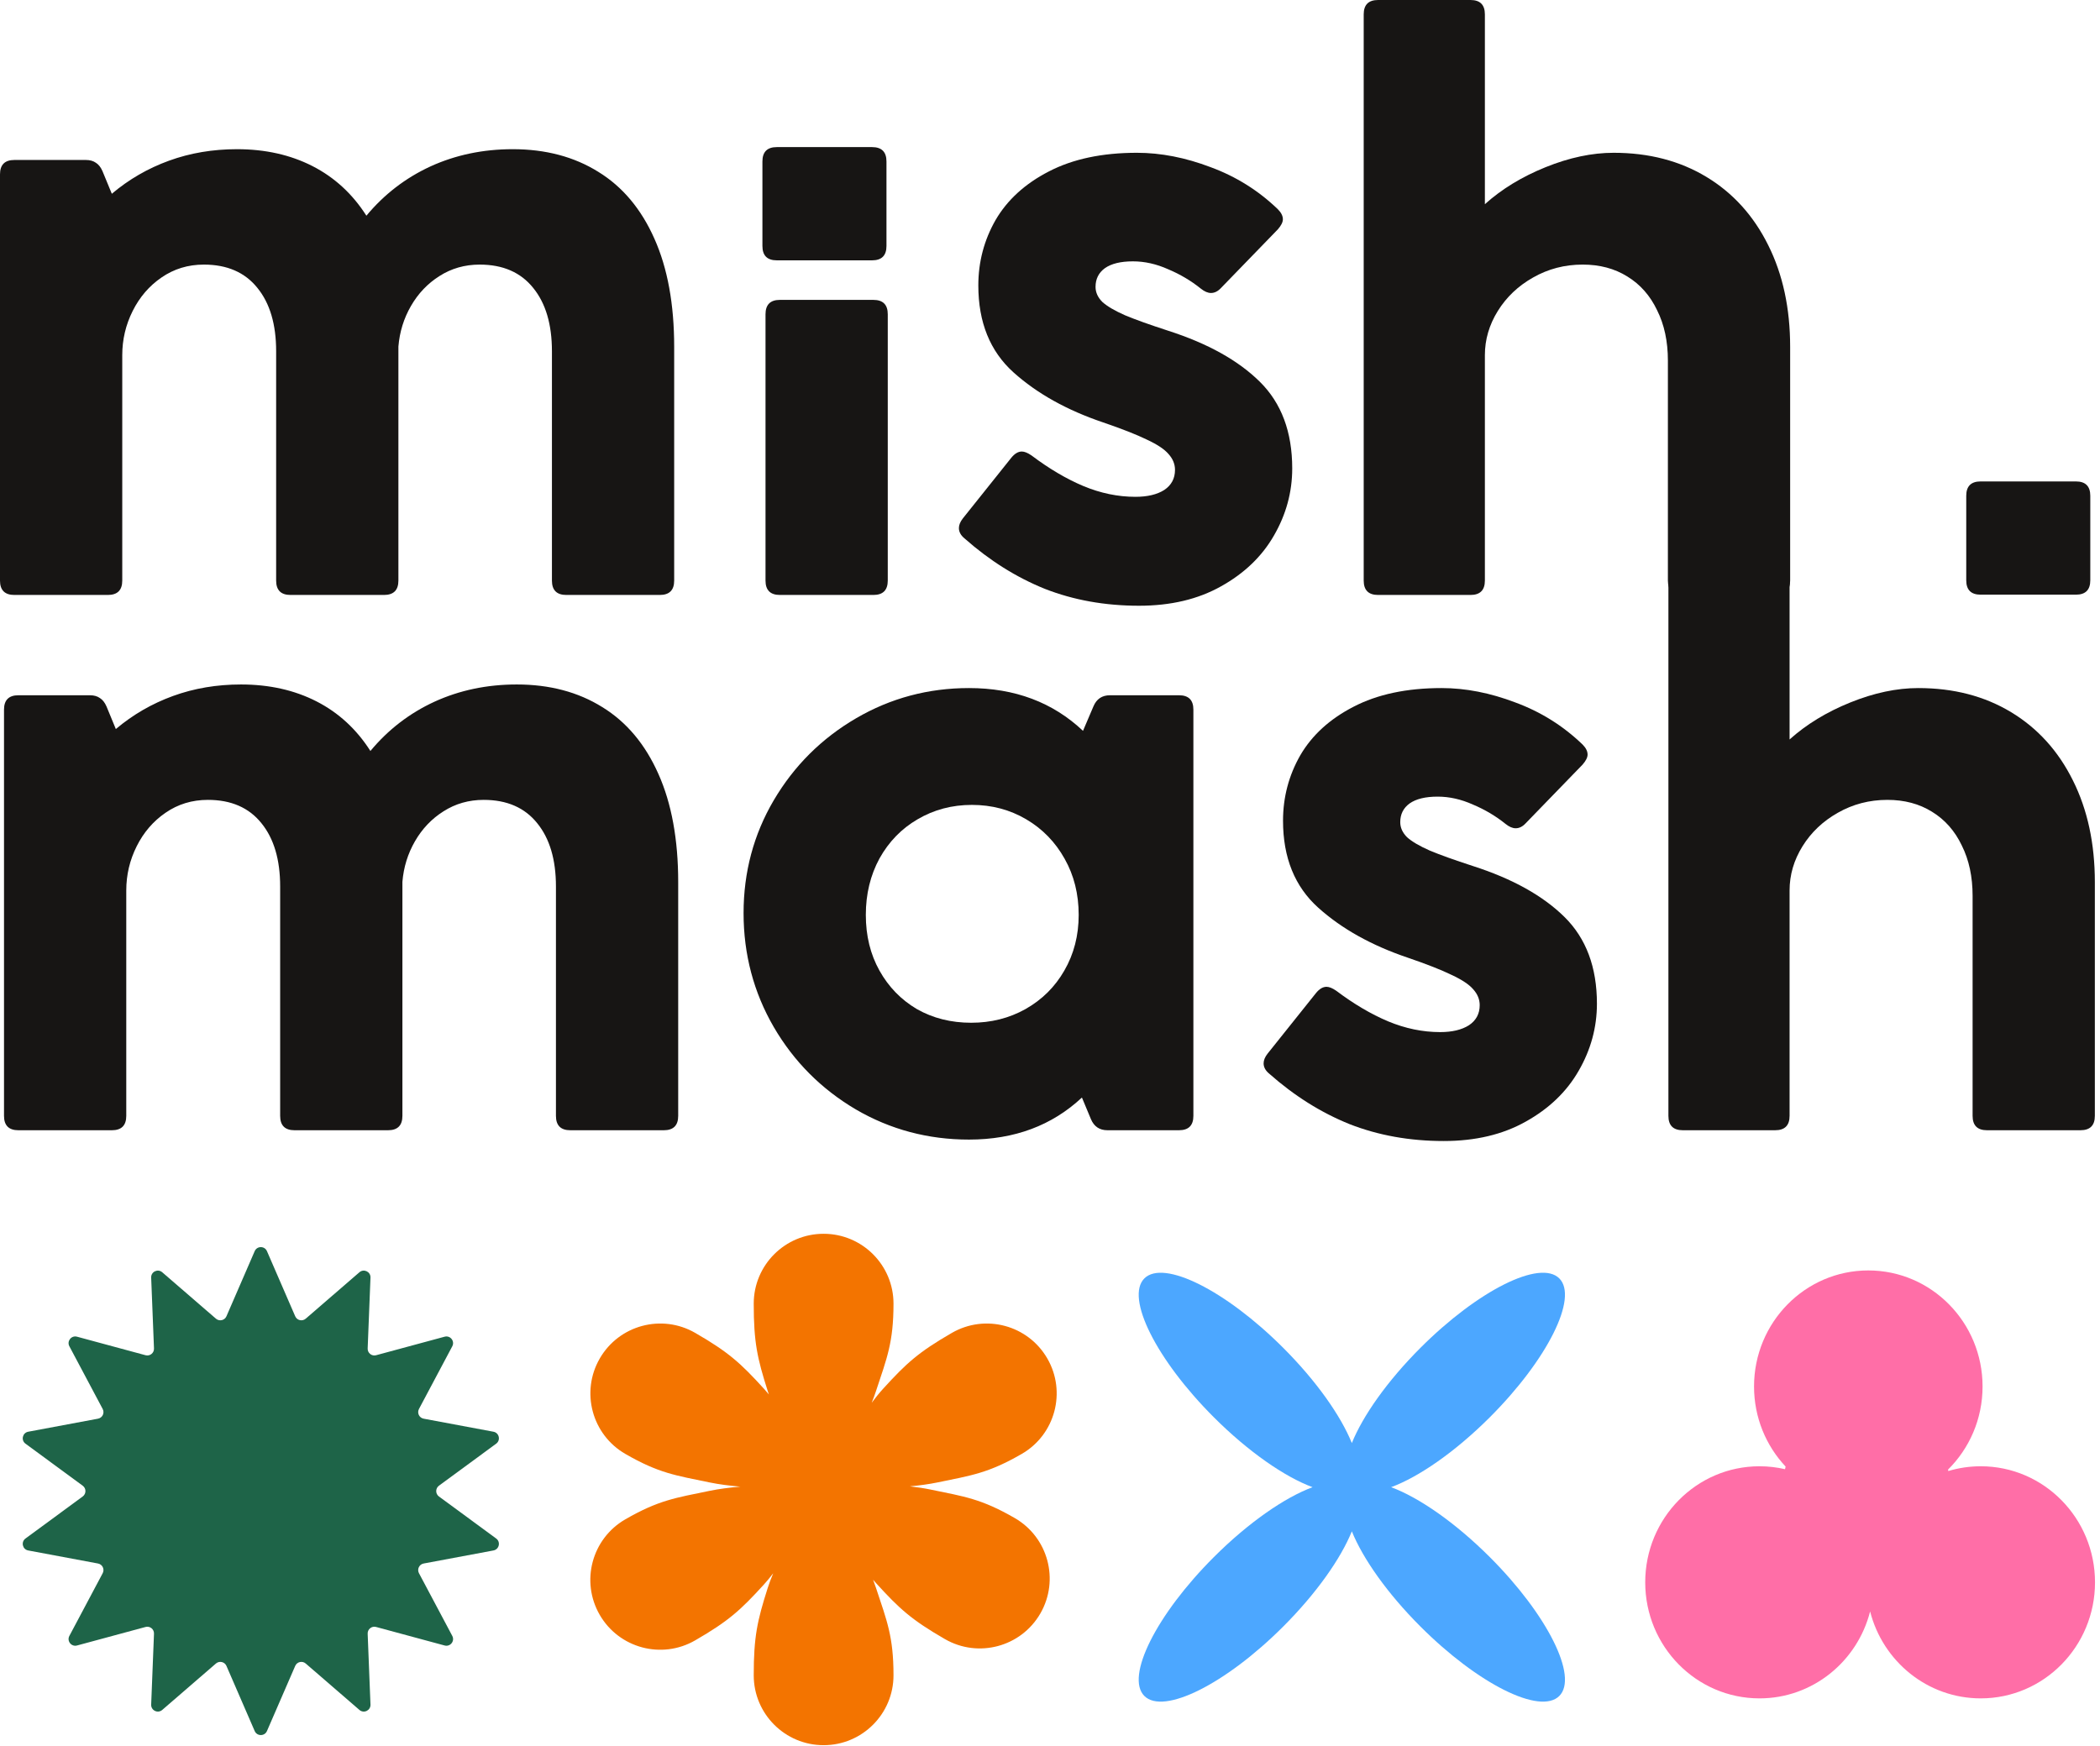
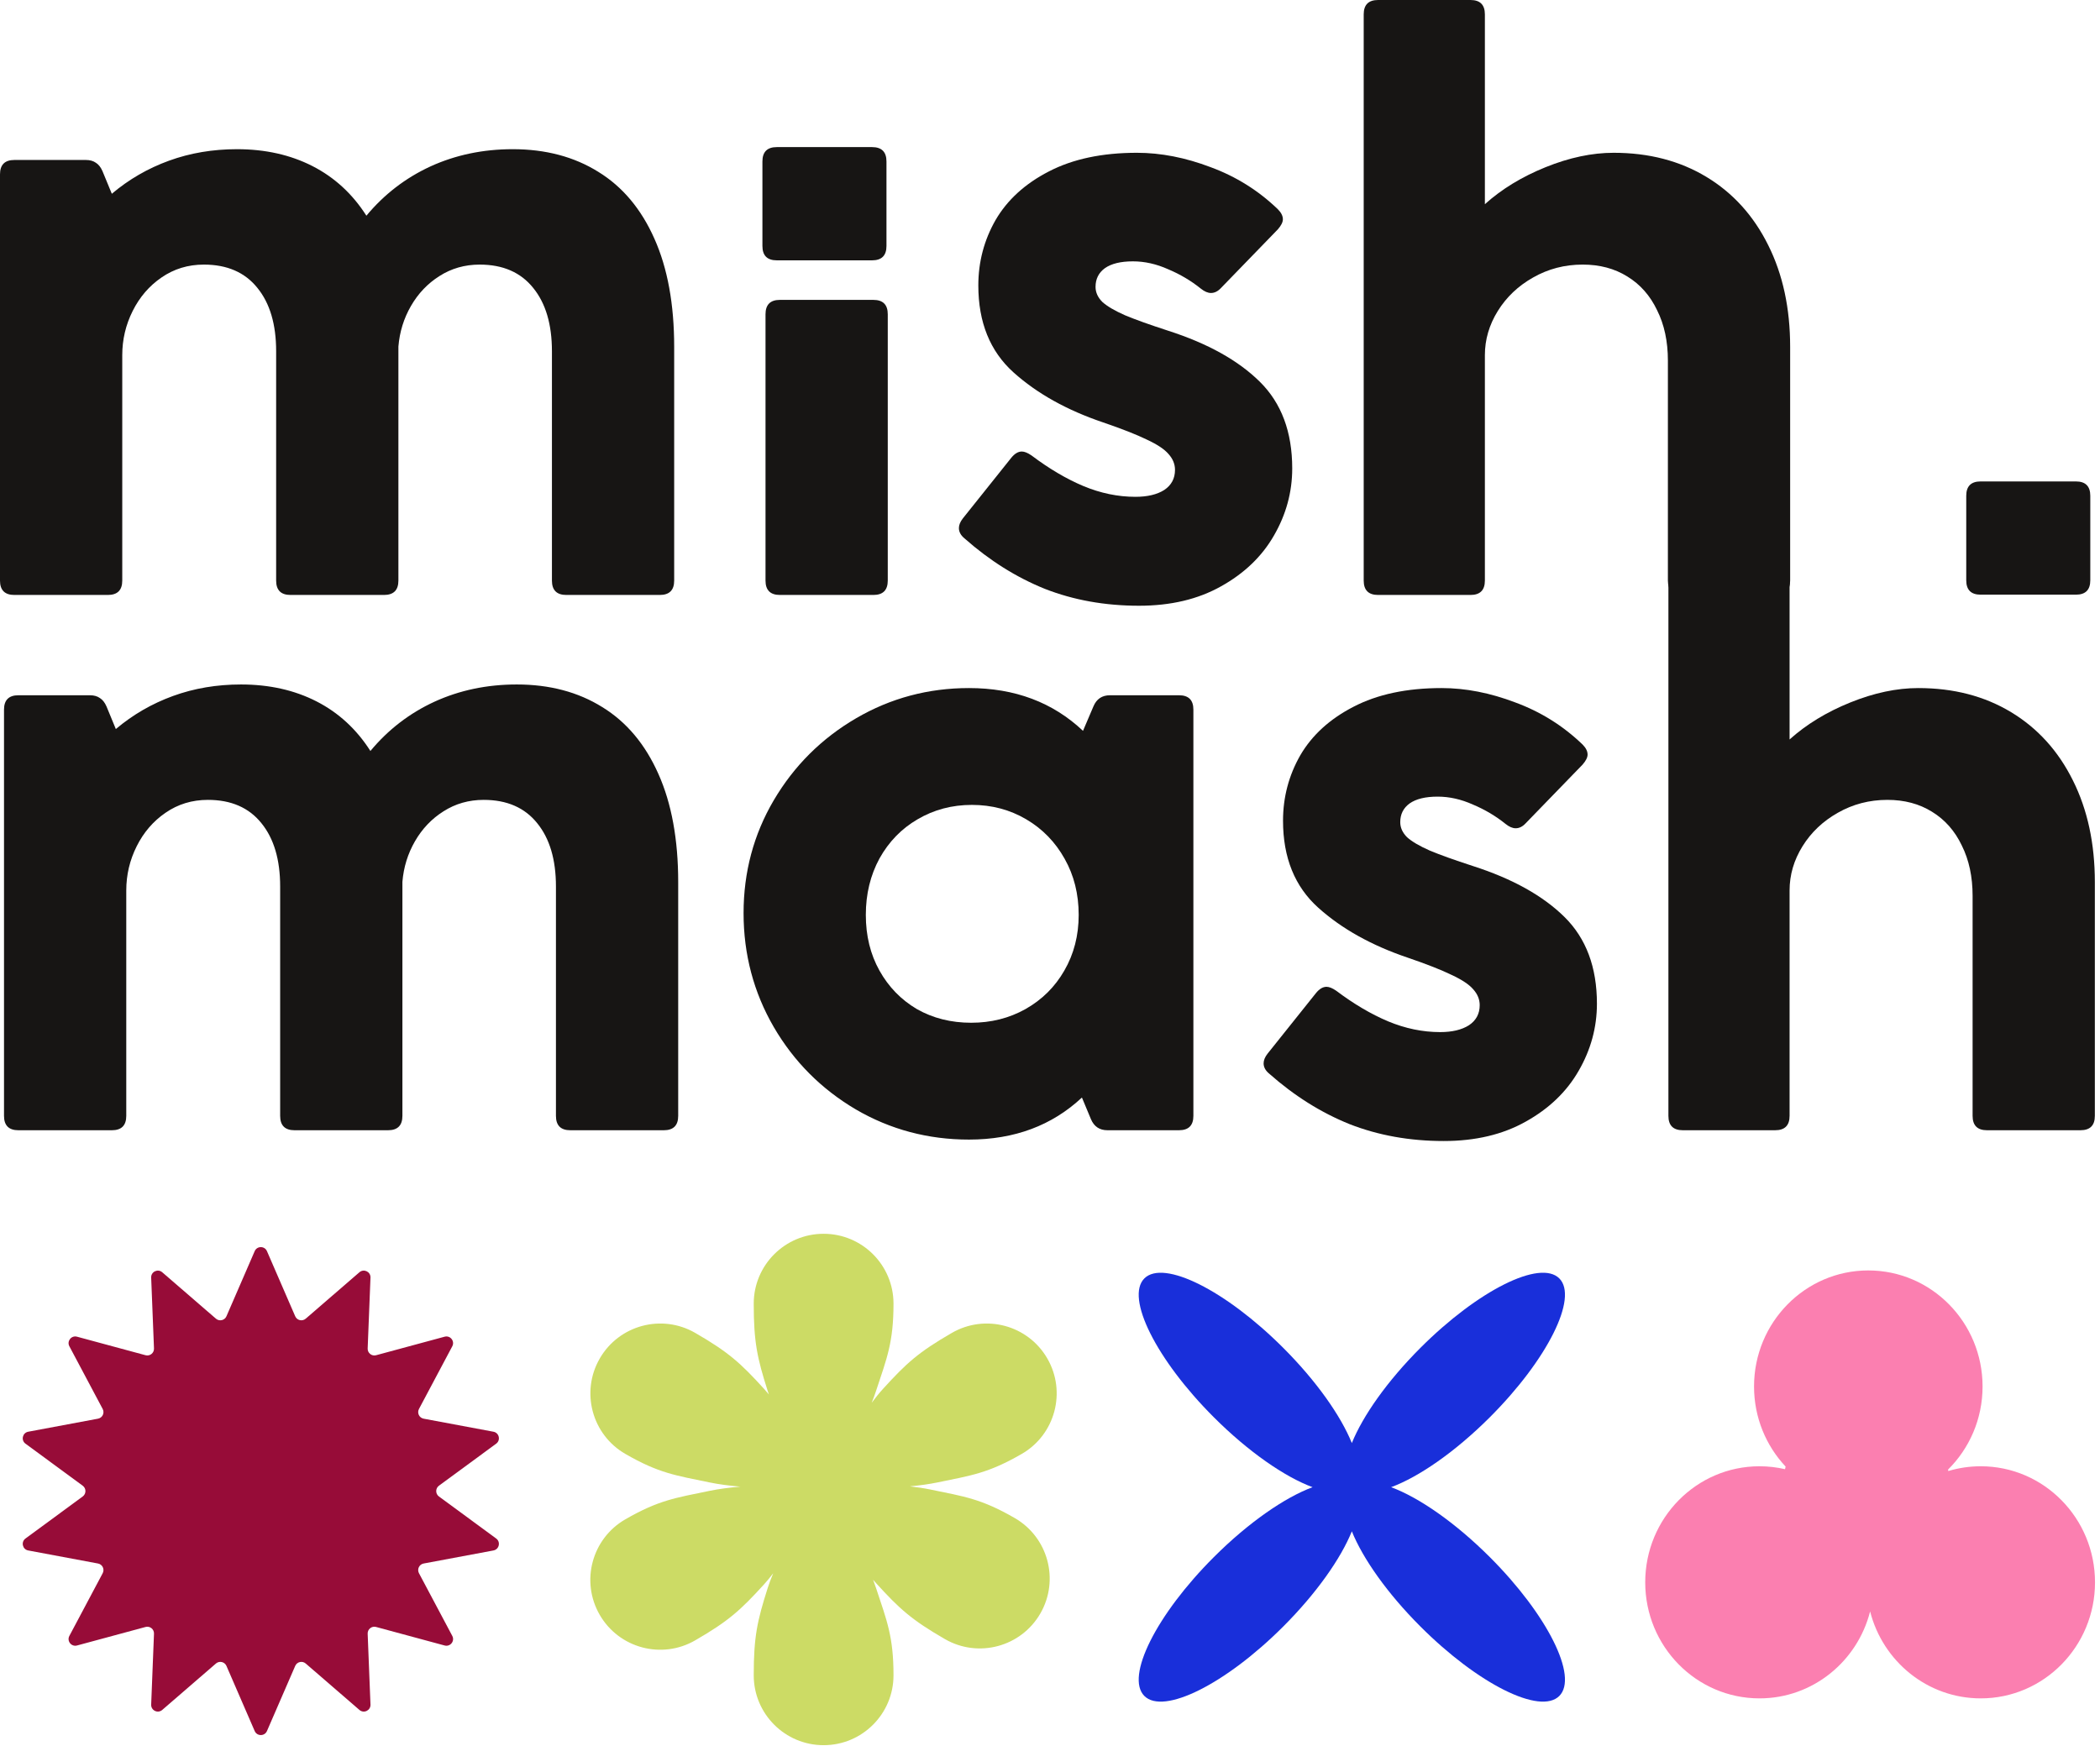
<svg xmlns="http://www.w3.org/2000/svg" width="314" height="261" viewBox="0 0 314 261" fill="none">
  <path d="M241.272 22.85C246.541 22.85 251.164 24.05 255.143 26.452C259.121 28.853 262.204 32.258 264.39 36.667C266.576 41.039 267.67 46.111 267.67 51.882V86.828C267.67 88.262 266.953 88.979 265.519 88.979H251.541C250.107 88.979 249.39 88.262 249.39 86.828V53.925C249.39 51.057 248.852 48.548 247.777 46.398C246.738 44.212 245.25 42.527 243.315 41.344C241.415 40.161 239.193 39.57 236.648 39.57C233.96 39.57 231.487 40.215 229.229 41.505C227.007 42.76 225.25 44.427 223.96 46.505C222.67 48.584 222.025 50.789 222.025 53.118V86.828C222.025 88.262 221.308 88.979 219.874 88.979H206.057C204.623 88.979 203.906 88.262 203.906 86.828V2.151C203.906 0.717 204.623 0 206.057 0H219.874C221.308 0 222.025 0.717 222.025 2.151V30.538C224.533 28.28 227.562 26.434 231.111 25C234.659 23.566 238.046 22.85 241.272 22.85Z" fill="#171514" />
  <path d="M170.315 90.591C165.225 90.591 160.53 89.749 156.229 88.065C151.964 86.344 147.967 83.835 144.24 80.538C143.666 80.072 143.379 79.552 143.379 78.979C143.379 78.513 143.577 78.029 143.971 77.527L151.229 68.441C151.731 67.832 152.25 67.527 152.788 67.527C153.182 67.527 153.666 67.724 154.24 68.118C156.856 70.09 159.437 71.613 161.982 72.688C164.562 73.764 167.161 74.301 169.777 74.301C171.569 74.301 173.003 73.961 174.078 73.28C175.154 72.563 175.691 71.559 175.691 70.269C175.691 69.409 175.369 68.62 174.723 67.903C174.114 67.186 173.039 66.47 171.498 65.753C169.956 65 167.77 64.14 164.939 63.172C159.526 61.344 155.064 58.853 151.551 55.699C148.039 52.545 146.283 48.208 146.283 42.688C146.283 39.176 147.143 35.914 148.863 32.903C150.62 29.893 153.272 27.473 156.82 25.645C160.404 23.782 164.795 22.85 169.992 22.85C173.577 22.85 177.25 23.567 181.014 25C184.813 26.398 188.164 28.495 191.068 31.291C191.569 31.792 191.82 32.294 191.82 32.796C191.82 33.226 191.569 33.728 191.068 34.301L182.573 43.065C182.107 43.566 181.605 43.817 181.068 43.817C180.602 43.817 180.1 43.602 179.562 43.172C178.093 41.989 176.462 41.022 174.67 40.269C172.913 39.48 171.157 39.086 169.401 39.086C167.573 39.086 166.175 39.427 165.207 40.108C164.275 40.789 163.81 41.721 163.81 42.903C163.81 43.728 164.15 44.48 164.831 45.161C165.548 45.807 166.677 46.47 168.218 47.151C169.759 47.796 171.91 48.566 174.67 49.462C180.584 51.362 185.154 53.907 188.379 57.097C191.605 60.287 193.218 64.606 193.218 70.054C193.218 73.602 192.304 76.954 190.476 80.108C188.684 83.226 186.05 85.753 182.573 87.688C179.132 89.624 175.046 90.591 170.315 90.591Z" fill="#171514" />
  <path d="M132.742 86.828C132.742 88.262 132.026 88.979 130.592 88.979H116.613C115.18 88.979 114.463 88.262 114.463 86.828V47C114.463 45.566 115.18 44.849 116.613 44.849H130.592C132.026 44.849 132.742 45.566 132.742 47V86.828Z" fill="#171514" />
  <path d="M114 36.785C114 38.219 114.717 38.935 116.151 38.935H130.398C131.832 38.935 132.548 38.219 132.548 36.785V24.151C132.548 22.717 131.832 22 130.398 22H116.151C114.717 22 114 22.717 114 24.151V36.785Z" fill="#171514" />
  <path d="M294 86.785C294 88.219 294.717 88.936 296.151 88.936H310.398C311.832 88.936 312.548 88.219 312.548 86.785V74.15C312.548 72.717 311.832 72 310.398 72H296.151C294.717 72 294 72.717 294 74.15V86.785Z" fill="#171514" />
  <path d="M76.667 22.312C81.577 22.312 85.842 23.442 89.462 25.7C93.082 27.922 95.878 31.255 97.85 35.7C99.821 40.108 100.806 45.502 100.806 51.882V86.829C100.806 88.262 100.09 88.979 98.656 88.979H84.677C83.244 88.979 82.527 88.262 82.527 86.829V52.528C82.527 48.513 81.595 45.359 79.731 43.065C77.867 40.735 75.197 39.571 71.72 39.571C69.498 39.571 67.491 40.144 65.699 41.291C63.943 42.402 62.527 43.89 61.452 45.753C60.376 47.617 59.749 49.642 59.57 51.829V86.829C59.57 88.262 58.853 88.979 57.419 88.979H43.441C42.007 88.979 41.29 88.262 41.29 86.829V52.528C41.29 48.513 40.358 45.359 38.495 43.065C36.631 40.735 33.961 39.571 30.484 39.571C28.118 39.571 26.004 40.216 24.14 41.506C22.312 42.761 20.878 44.427 19.839 46.506C18.799 48.585 18.28 50.789 18.28 53.119V86.829C18.28 88.262 17.563 88.979 16.129 88.979H2.151C0.717 88.979 0 88.262 0 86.829V26.076C0 24.642 0.717 23.925 2.151 23.925H12.85C13.459 23.925 13.961 24.069 14.355 24.355C14.749 24.606 15.072 25.019 15.323 25.592L16.72 28.979C19.265 26.829 22.115 25.18 25.269 24.033C28.423 22.886 31.81 22.312 35.43 22.312C39.66 22.312 43.423 23.155 46.72 24.839C50.018 26.524 52.706 28.997 54.785 32.259C57.437 29.069 60.627 26.614 64.355 24.893C68.118 23.173 72.222 22.312 76.667 22.312Z" fill="#171514" />
  <path d="M286.832 102.903C292.101 102.903 296.725 104.104 300.703 106.505C304.682 108.907 307.764 112.312 309.951 116.72C312.137 121.093 313.23 126.165 313.23 131.935V166.882C313.23 168.315 312.513 169.032 311.08 169.032H297.101C295.668 169.032 294.951 168.315 294.951 166.882V133.978C294.951 131.111 294.413 128.602 293.338 126.452C292.298 124.265 290.811 122.581 288.875 121.398C286.976 120.215 284.754 119.624 282.209 119.624C279.521 119.624 277.047 120.269 274.789 121.559C272.567 122.814 270.811 124.48 269.521 126.559C268.23 128.638 267.585 130.842 267.585 133.172V166.882C267.585 168.315 266.868 169.032 265.435 169.032H251.617C250.184 169.032 249.467 168.315 249.467 166.882V87.15C249.467 85.717 250.184 85 251.617 85H265.435C266.868 85 267.585 85.717 267.585 87.15V110.591C270.094 108.333 273.123 106.487 276.671 105.054C280.219 103.62 283.607 102.903 286.832 102.903Z" fill="#171514" />
  <path d="M215.875 170.645C210.786 170.645 206.09 169.803 201.789 168.118C197.524 166.398 193.528 163.889 189.8 160.591C189.227 160.126 188.94 159.606 188.94 159.032C188.94 158.566 189.137 158.083 189.531 157.581L196.789 148.495C197.291 147.885 197.811 147.581 198.349 147.581C198.743 147.581 199.227 147.778 199.8 148.172C202.417 150.143 204.997 151.667 207.542 152.742C210.123 153.817 212.721 154.355 215.338 154.355C217.13 154.355 218.564 154.014 219.639 153.333C220.714 152.617 221.252 151.613 221.252 150.323C221.252 149.462 220.929 148.674 220.284 147.957C219.675 147.24 218.599 146.523 217.058 145.807C215.517 145.054 213.331 144.194 210.499 143.226C205.087 141.398 200.625 138.907 197.112 135.753C193.599 132.599 191.843 128.262 191.843 122.742C191.843 119.229 192.703 115.968 194.424 112.957C196.18 109.946 198.832 107.527 202.381 105.699C205.965 103.835 210.356 102.903 215.553 102.903C219.137 102.903 222.811 103.62 226.574 105.054C230.374 106.452 233.725 108.548 236.628 111.344C237.13 111.846 237.381 112.348 237.381 112.85C237.381 113.28 237.13 113.781 236.628 114.355L228.133 123.118C227.668 123.62 227.166 123.871 226.628 123.871C226.162 123.871 225.66 123.656 225.123 123.226C223.653 122.043 222.022 121.075 220.23 120.323C218.474 119.534 216.718 119.14 214.961 119.14C213.134 119.14 211.736 119.48 210.768 120.161C209.836 120.842 209.37 121.774 209.37 122.957C209.37 123.781 209.711 124.534 210.392 125.215C211.108 125.86 212.237 126.523 213.779 127.204C215.32 127.85 217.47 128.62 220.23 129.516C226.144 131.416 230.714 133.961 233.94 137.151C237.166 140.341 238.779 144.66 238.779 150.108C238.779 153.656 237.865 157.007 236.037 160.161C234.245 163.28 231.61 165.807 228.133 167.742C224.693 169.678 220.607 170.645 215.875 170.645Z" fill="#171514" />
  <path d="M163.493 105.645C163.959 104.534 164.784 103.979 165.967 103.979H176.289C177.723 103.979 178.44 104.695 178.44 106.129V166.882C178.44 168.316 177.723 169.032 176.289 169.032H165.59C164.407 169.032 163.583 168.477 163.117 167.366L161.773 164.14C157.293 168.333 151.666 170.43 144.891 170.43C138.762 170.43 133.117 168.925 127.956 165.914C122.795 162.867 118.709 158.764 115.698 153.602C112.687 148.405 111.182 142.724 111.182 136.559C111.182 130.43 112.687 124.803 115.698 119.678C118.744 114.516 122.848 110.43 128.01 107.419C133.171 104.409 138.798 102.903 144.891 102.903C151.737 102.903 157.418 105.036 161.934 109.301L163.493 105.645ZM145.214 152.957C148.189 152.957 150.895 152.276 153.332 150.914C155.805 149.516 157.741 147.599 159.139 145.161C160.572 142.688 161.289 139.91 161.289 136.828C161.289 133.71 160.59 130.914 159.192 128.441C157.795 125.932 155.877 123.961 153.44 122.527C151.002 121.093 148.296 120.376 145.321 120.376C142.347 120.376 139.64 121.093 137.203 122.527C134.802 123.925 132.902 125.878 131.504 128.387C130.142 130.896 129.461 133.71 129.461 136.828C129.461 139.946 130.142 142.724 131.504 145.161C132.866 147.599 134.73 149.516 137.096 150.914C139.497 152.276 142.203 152.957 145.214 152.957Z" fill="#171514" />
  <path d="M77.267 102.366C82.177 102.366 86.442 103.495 90.062 105.753C93.683 107.976 96.478 111.309 98.45 115.753C100.421 120.162 101.407 125.556 101.407 131.936V166.882C101.407 168.316 100.69 169.033 99.256 169.033H85.278C83.844 169.033 83.127 168.316 83.127 166.882V132.581C83.127 128.567 82.195 125.413 80.331 123.119C78.468 120.789 75.797 119.624 72.32 119.624C70.098 119.624 68.091 120.198 66.299 121.345C64.543 122.456 63.127 123.943 62.052 125.807C60.976 127.671 60.349 129.696 60.17 131.882V166.882C60.17 168.316 59.453 169.033 58.02 169.033H44.041C42.607 169.033 41.89 168.316 41.89 166.882V132.581C41.89 128.567 40.959 125.413 39.095 123.119C37.231 120.789 34.561 119.624 31.084 119.624C28.718 119.624 26.604 120.269 24.74 121.56C22.912 122.814 21.478 124.481 20.439 126.56C19.399 128.639 18.88 130.843 18.88 133.173V166.882C18.88 168.316 18.163 169.033 16.729 169.033H2.751C1.317 169.033 0.6 168.316 0.6 166.882V106.13C0.6 104.696 1.317 103.979 2.751 103.979H13.45C14.059 103.979 14.561 104.122 14.955 104.409C15.349 104.66 15.672 105.072 15.923 105.646L17.32 109.033C19.865 106.882 22.715 105.234 25.869 104.087C29.023 102.94 32.41 102.366 36.03 102.366C40.26 102.366 44.023 103.209 47.321 104.893C50.618 106.578 53.306 109.051 55.385 112.312C58.037 109.122 61.227 106.667 64.955 104.947C68.718 103.226 72.822 102.366 77.267 102.366Z" fill="#171514" />
-   <path d="M39.917 258.884C39.569 259.687 38.431 259.687 38.083 258.884L33.859 249.145C33.591 248.525 32.798 248.345 32.288 248.786L24.257 255.729C23.595 256.301 22.569 255.807 22.604 254.932L23.025 244.325C23.051 243.651 22.416 243.144 21.764 243.32L11.517 246.091C10.672 246.319 9.962 245.429 10.373 244.656L15.354 235.282C15.671 234.686 15.318 233.954 14.655 233.83L4.22 231.879C3.359 231.719 3.106 230.609 3.811 230.091L12.367 223.806C12.911 223.406 12.911 222.594 12.367 222.194L3.811 215.909C3.106 215.391 3.359 214.281 4.22 214.121L14.655 212.17C15.318 212.046 15.671 211.314 15.354 210.718L10.373 201.344C9.962 200.571 10.672 199.681 11.517 199.909L21.764 202.68C22.416 202.856 23.051 202.349 23.025 201.675L22.604 191.068C22.569 190.193 23.595 189.699 24.257 190.271L32.288 197.214C32.798 197.655 33.591 197.475 33.859 196.855L38.083 187.116C38.431 186.313 39.569 186.313 39.917 187.116L44.141 196.855C44.409 197.475 45.202 197.655 45.712 197.214L53.743 190.271C54.405 189.699 55.431 190.193 55.396 191.068L54.975 201.675C54.949 202.349 55.584 202.856 56.236 202.68L66.483 199.909C67.328 199.681 68.038 200.571 67.627 201.344L62.646 210.718C62.329 211.314 62.682 212.046 63.345 212.17L73.78 214.121C74.641 214.281 74.894 215.391 74.189 215.909L65.633 222.194C65.089 222.594 65.089 223.406 65.633 223.806L74.189 230.091C74.894 230.609 74.641 231.719 73.78 231.879L63.345 233.83C62.682 233.954 62.329 234.686 62.646 235.282L67.627 244.656C68.038 245.429 67.328 246.319 66.483 246.091L56.236 243.32C55.584 243.144 54.949 243.651 54.975 244.325L55.396 254.932C55.431 255.807 54.405 256.301 53.743 255.729L45.712 248.786C45.202 248.345 44.409 248.525 44.141 249.145L39.917 258.884Z" fill="#1E6448" />
-   <path d="M279.355 190C288.791 190 296.44 197.77 296.44 207.355C296.44 212.229 294.462 216.633 291.277 219.785C291.292 219.856 291.306 219.927 291.319 219.998C292.857 219.536 294.485 219.288 296.17 219.288C305.605 219.288 313.254 227.059 313.254 236.645C313.254 246.23 305.605 254 296.17 254C288.214 254 281.528 248.476 279.627 240.997C277.726 248.476 271.041 254 263.085 254C253.649 254 246 246.23 246 236.645C246 227.059 253.649 219.288 263.085 219.288C264.398 219.288 265.676 219.439 266.903 219.724C266.931 219.593 266.961 219.463 266.992 219.334C264.067 216.219 262.271 212 262.271 207.355C262.272 197.77 269.92 190 279.355 190Z" fill="#FF6EA7" />
-   <path d="M123.15 261C117.38 261 112.701 256.321 112.701 250.551C112.701 244.78 113.224 242.412 114.791 237.489C115.017 236.78 115.297 236.045 115.612 235.296C115.149 235.9 114.68 236.469 114.209 236.986C110.73 240.804 108.94 242.441 103.942 245.326C98.945 248.211 92.554 246.499 89.669 241.502C86.784 236.504 88.496 230.114 93.493 227.229C98.491 224.343 101.017 224.012 106.111 222.96C107.506 222.672 109.082 222.472 110.699 222.334C109.085 222.196 107.512 221.996 106.121 221.709C101.027 220.657 98.501 220.326 93.504 217.44C88.506 214.555 86.793 208.165 89.679 203.167C92.564 198.169 98.955 196.456 103.953 199.342C108.951 202.227 110.74 203.865 114.22 207.683C114.47 207.957 114.718 208.246 114.966 208.547C114.905 208.372 114.846 208.2 114.791 208.028C113.224 203.106 112.701 200.737 112.701 194.967C112.701 189.196 117.38 184.518 123.15 184.518C128.921 184.518 133.6 189.196 133.6 194.967C133.6 200.737 132.624 203.091 130.987 208.028C130.798 208.6 130.579 209.192 130.337 209.796C130.902 209.034 131.478 208.319 132.058 207.683C135.537 203.865 137.327 202.227 142.325 199.342C147.323 196.457 153.713 198.169 156.599 203.167C159.484 208.165 157.772 214.555 152.774 217.44C147.777 220.326 145.251 220.657 140.156 221.709C138.903 221.968 137.503 222.155 136.058 222.291C137.13 222.414 138.164 222.568 139.112 222.764C144.207 223.815 146.733 224.147 151.73 227.032C156.728 229.918 158.44 236.308 155.555 241.306C152.669 246.303 146.279 248.015 141.281 245.13C136.284 242.245 134.494 240.608 131.015 236.79C130.859 236.619 130.703 236.442 130.548 236.26C130.708 236.678 130.854 237.089 130.987 237.489C132.624 242.427 133.6 244.78 133.6 250.551C133.6 256.322 128.921 261 123.15 261Z" fill="#F37400" />
-   <path d="M191.867 243.262C183.269 251.86 173.975 256.506 171.109 253.64C168.244 250.773 172.891 241.48 181.488 232.883C186.681 227.69 192.129 223.942 196.26 222.416C192.129 220.89 186.681 217.142 181.488 211.949C172.89 203.351 168.244 194.057 171.11 191.191C173.977 188.326 183.27 192.973 191.867 201.57C196.843 206.546 200.493 211.756 202.132 215.817C203.771 211.756 207.42 206.546 212.396 201.57C220.994 192.972 230.287 188.325 233.153 191.191C236.019 194.057 231.372 203.351 222.774 211.949C217.582 217.141 212.136 220.89 208.005 222.416C212.136 223.942 217.582 227.691 222.774 232.883C231.372 241.481 236.019 250.773 233.153 253.64C230.287 256.506 220.994 251.859 212.396 243.261C207.42 238.286 203.771 233.076 202.132 229.016C200.493 233.077 196.843 238.286 191.867 243.262Z" fill="#4CA7FF" />
+   <path d="M39.917 258.884C39.569 259.687 38.431 259.687 38.083 258.884L33.859 249.145C33.591 248.525 32.798 248.345 32.288 248.786L24.257 255.729C23.595 256.301 22.569 255.807 22.604 254.932L23.025 244.325C23.051 243.651 22.416 243.144 21.764 243.32L11.517 246.091C10.672 246.319 9.962 245.429 10.373 244.656L15.354 235.282C15.671 234.686 15.318 233.954 14.655 233.83L4.22 231.879C3.359 231.719 3.106 230.609 3.811 230.091L12.367 223.806C12.911 223.406 12.911 222.594 12.367 222.194L3.811 215.909C3.106 215.391 3.359 214.281 4.22 214.121L14.655 212.17C15.318 212.046 15.671 211.314 15.354 210.718L10.373 201.344C9.962 200.571 10.672 199.681 11.517 199.909L21.764 202.68C22.416 202.856 23.051 202.349 23.025 201.675L22.604 191.068C22.569 190.193 23.595 189.699 24.257 190.271L32.288 197.214C32.798 197.655 33.591 197.475 33.859 196.855L38.083 187.116C38.431 186.313 39.569 186.313 39.917 187.116L44.141 196.855C44.409 197.475 45.202 197.655 45.712 197.214L53.743 190.271C54.405 189.699 55.431 190.193 55.396 191.068L54.975 201.675C54.949 202.349 55.584 202.856 56.236 202.68L66.483 199.909C67.328 199.681 68.038 200.571 67.627 201.344L62.646 210.718C62.329 211.314 62.682 212.046 63.345 212.17L73.78 214.121C74.641 214.281 74.894 215.391 74.189 215.909L65.633 222.194C65.089 222.594 65.089 223.406 65.633 223.806L74.189 230.091C74.894 230.609 74.641 231.719 73.78 231.879L63.345 233.83C62.682 233.954 62.329 234.686 62.646 235.282L67.627 244.656C68.038 245.429 67.328 246.319 66.483 246.091L56.236 243.32C55.584 243.144 54.949 243.651 54.975 244.325L55.396 254.932C55.431 255.807 54.405 256.301 53.743 255.729L45.712 248.786C45.202 248.345 44.409 248.525 44.141 249.145L39.917 258.884Z" fill="#970C38" />
+   <path d="M279.355 190C288.791 190 296.44 197.77 296.44 207.355C296.44 212.229 294.462 216.633 291.277 219.785C291.292 219.856 291.306 219.927 291.319 219.998C292.857 219.536 294.485 219.288 296.17 219.288C305.605 219.288 313.254 227.059 313.254 236.645C313.254 246.23 305.605 254 296.17 254C288.214 254 281.528 248.476 279.627 240.997C277.726 248.476 271.041 254 263.085 254C253.649 254 246 246.23 246 236.645C246 227.059 253.649 219.288 263.085 219.288C264.398 219.288 265.676 219.439 266.903 219.724C266.931 219.593 266.961 219.463 266.992 219.334C264.067 216.219 262.271 212 262.271 207.355C262.272 197.77 269.92 190 279.355 190Z" fill="#FB7FB0" />
+   <path d="M123.15 261C117.38 261 112.701 256.321 112.701 250.551C112.701 244.78 113.224 242.412 114.791 237.489C115.017 236.78 115.297 236.045 115.612 235.296C115.149 235.9 114.68 236.469 114.209 236.986C110.73 240.804 108.94 242.441 103.942 245.326C98.945 248.211 92.554 246.499 89.669 241.502C86.784 236.504 88.496 230.114 93.493 227.229C98.491 224.343 101.017 224.012 106.111 222.96C107.506 222.672 109.082 222.472 110.699 222.334C109.085 222.196 107.512 221.996 106.121 221.709C101.027 220.657 98.501 220.326 93.504 217.44C88.506 214.555 86.793 208.165 89.679 203.167C92.564 198.169 98.955 196.456 103.953 199.342C108.951 202.227 110.74 203.865 114.22 207.683C114.47 207.957 114.718 208.246 114.966 208.547C114.905 208.372 114.846 208.2 114.791 208.028C113.224 203.106 112.701 200.737 112.701 194.967C112.701 189.196 117.38 184.518 123.15 184.518C128.921 184.518 133.6 189.196 133.6 194.967C133.6 200.737 132.624 203.091 130.987 208.028C130.798 208.6 130.579 209.192 130.337 209.796C130.902 209.034 131.478 208.319 132.058 207.683C135.537 203.865 137.327 202.227 142.325 199.342C147.323 196.457 153.713 198.169 156.599 203.167C159.484 208.165 157.772 214.555 152.774 217.44C147.777 220.326 145.251 220.657 140.156 221.709C138.903 221.968 137.503 222.155 136.058 222.291C137.13 222.414 138.164 222.568 139.112 222.764C144.207 223.815 146.733 224.147 151.73 227.032C156.728 229.918 158.44 236.308 155.555 241.306C152.669 246.303 146.279 248.015 141.281 245.13C136.284 242.245 134.494 240.608 131.015 236.79C130.859 236.619 130.703 236.442 130.548 236.26C130.708 236.678 130.854 237.089 130.987 237.489C132.624 242.427 133.6 244.78 133.6 250.551C133.6 256.322 128.921 261 123.15 261Z" fill="#CCDB65" />
+   <path d="M191.867 243.262C183.269 251.86 173.975 256.506 171.109 253.64C168.244 250.773 172.891 241.48 181.488 232.883C186.681 227.69 192.129 223.942 196.26 222.416C192.129 220.89 186.681 217.142 181.488 211.949C172.89 203.351 168.244 194.057 171.11 191.191C173.977 188.326 183.27 192.973 191.867 201.57C196.843 206.546 200.493 211.756 202.132 215.817C203.771 211.756 207.42 206.546 212.396 201.57C220.994 192.972 230.287 188.325 233.153 191.191C236.019 194.057 231.372 203.351 222.774 211.949C217.582 217.141 212.136 220.89 208.005 222.416C212.136 223.942 217.582 227.691 222.774 232.883C231.372 241.481 236.019 250.773 233.153 253.64C230.287 256.506 220.994 251.859 212.396 243.261C207.42 238.286 203.771 233.076 202.132 229.016C200.493 233.077 196.843 238.286 191.867 243.262Z" fill="#192FDA" />
</svg>
